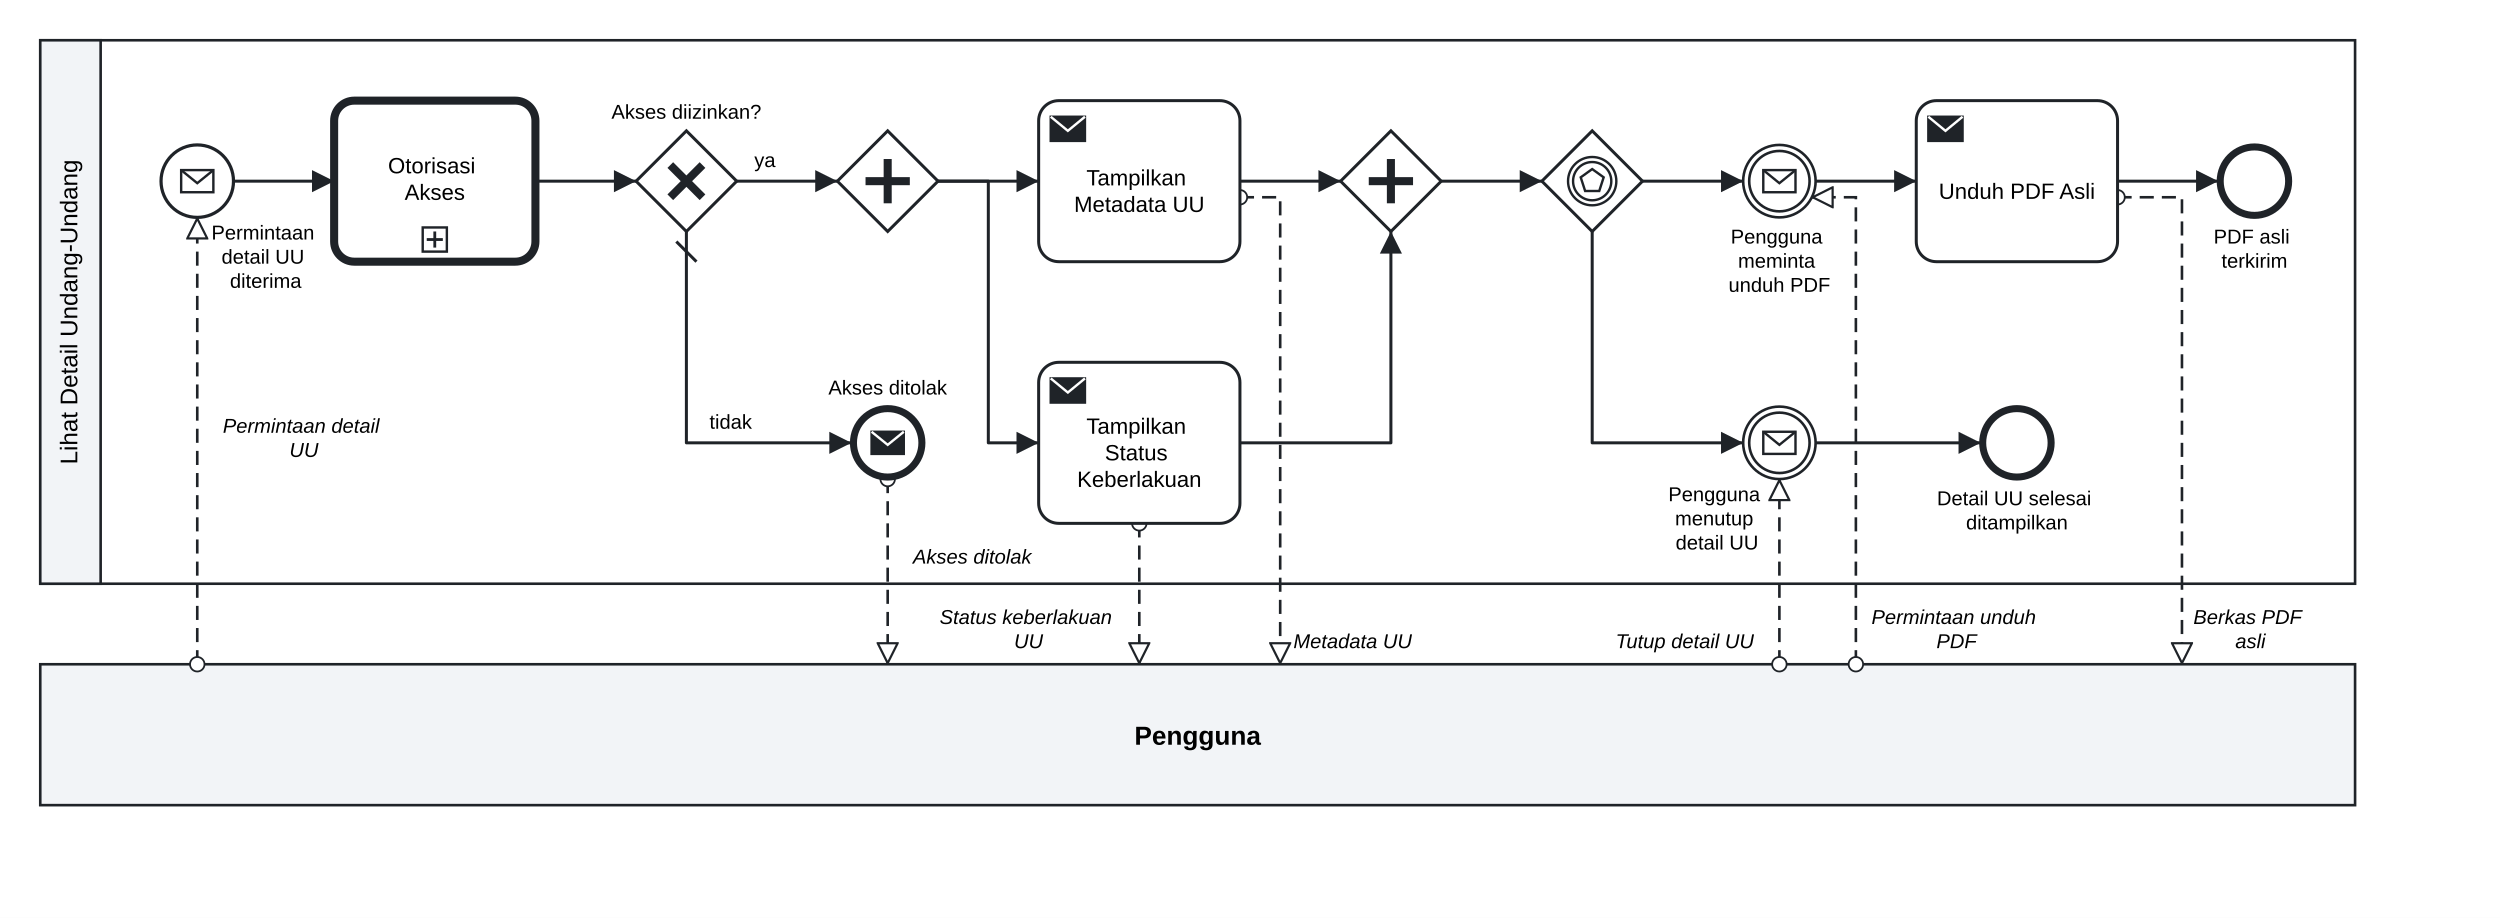
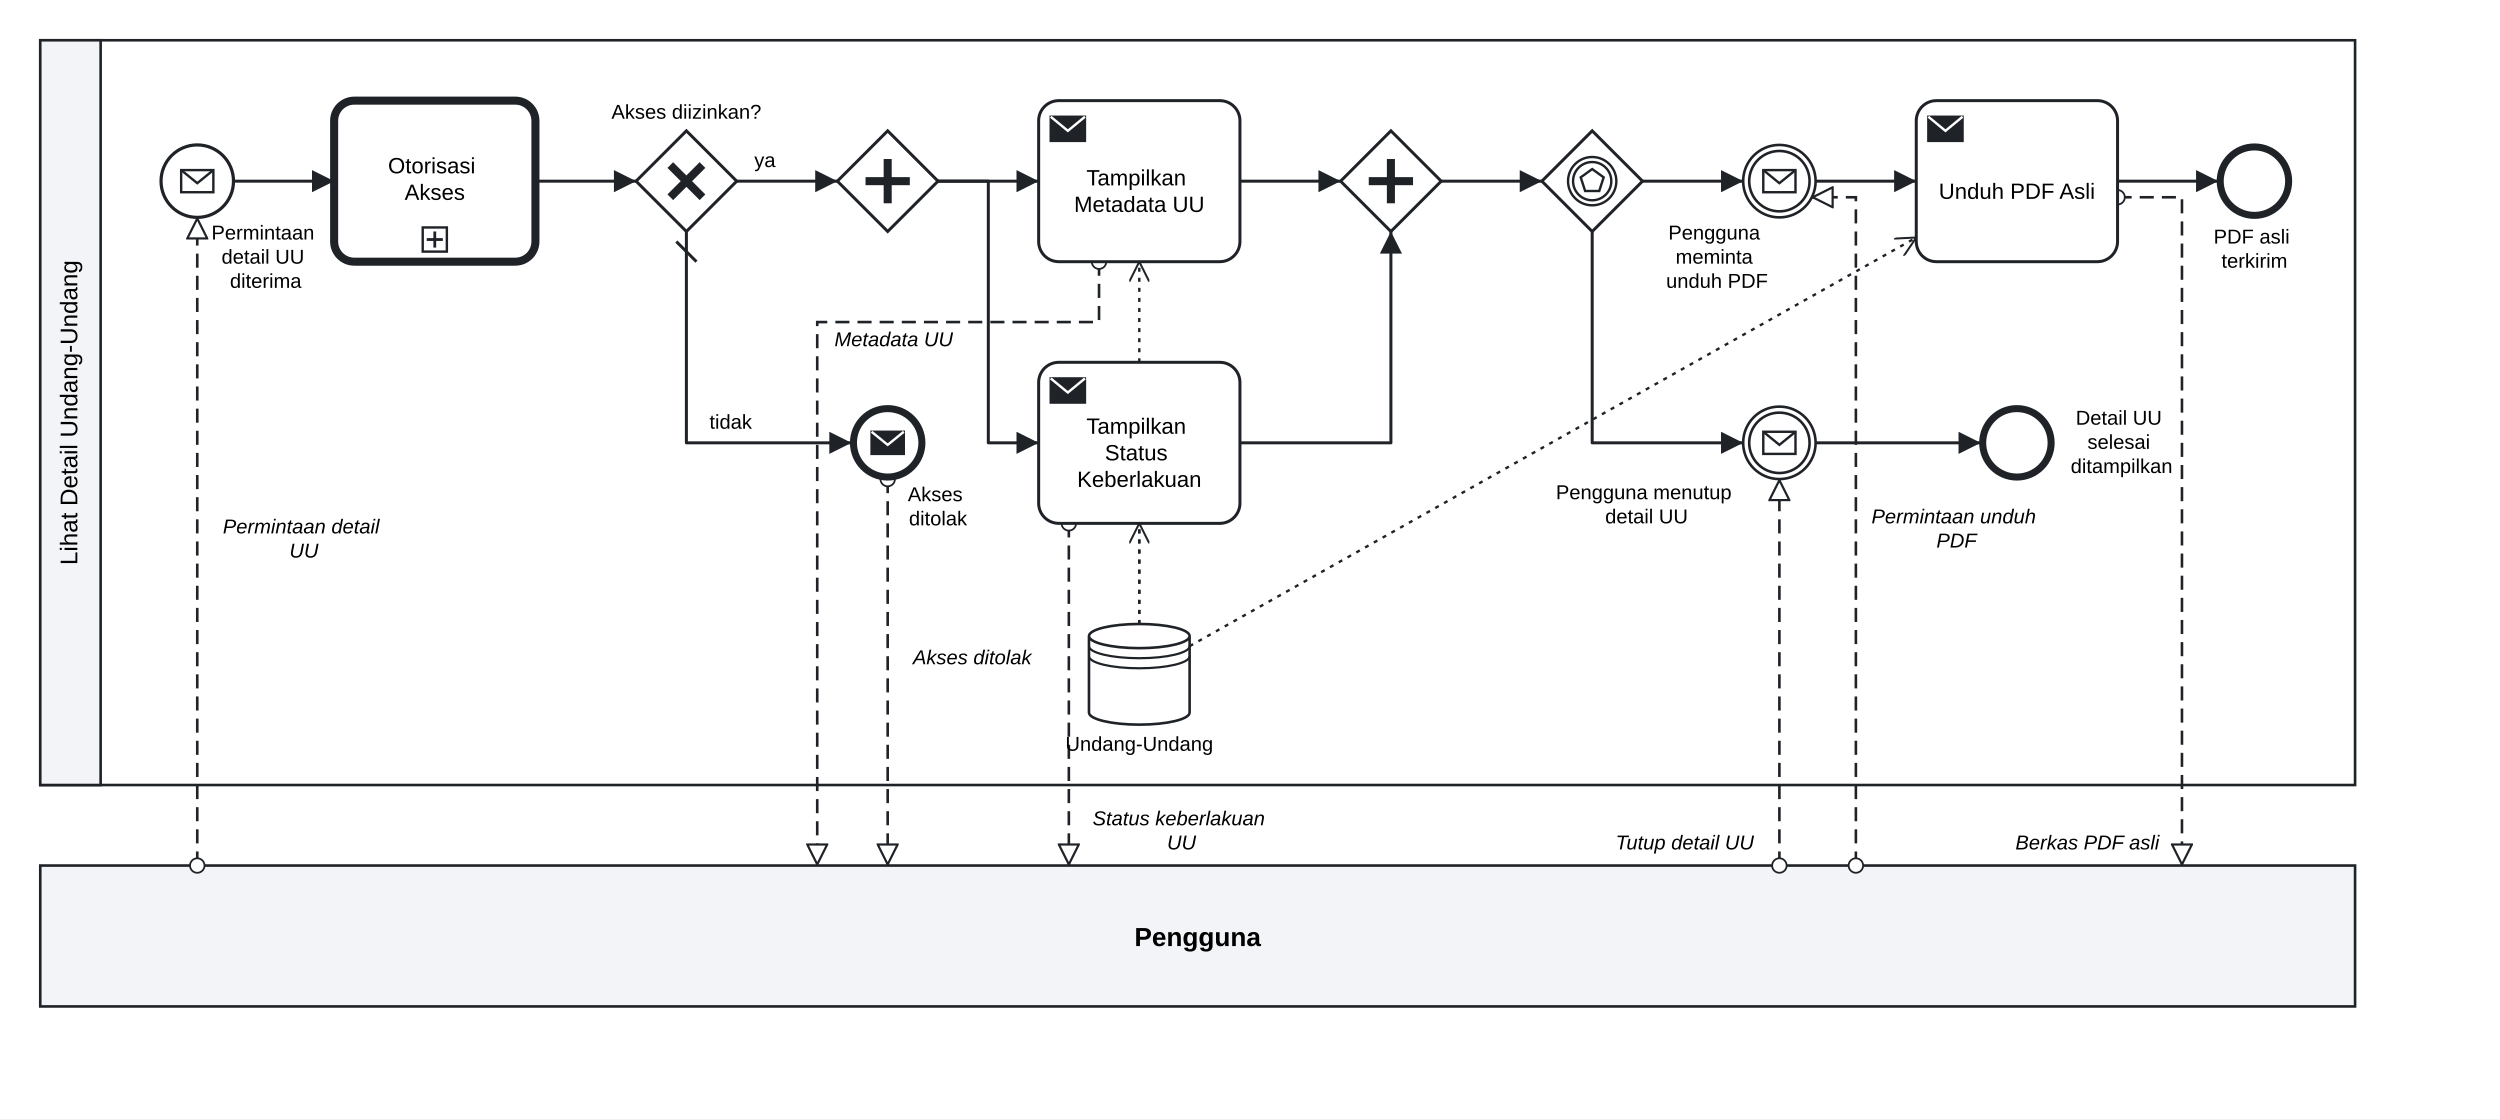
- <svg xmlns="http://www.w3.org/2000/svg" viewBox="-20 -20 1242 456" width="1242" height="456" font-family="Arial, Helvetica, sans-serif" role="img" aria-labelledby="tok-title tok-desc">
+ <svg xmlns="http://www.w3.org/2000/svg" viewBox="-20 -20 1242 556" width="1242" height="556" font-family="Arial, Helvetica, sans-serif" role="img" aria-labelledby="tok-title tok-desc">
  <defs>
    <marker id="seqEnd" viewBox="0 0 10 10" refX="10" refY="5" markerUnits="userSpaceOnUse" markerWidth="11" markerHeight="11" orient="auto">
      <path d="M0,0 L10,5 L0,10 z" fill="#1f2328" />
    </marker>
    <marker id="msgEnd" viewBox="0 0 10 10" refX="10" refY="5" markerUnits="userSpaceOnUse" markerWidth="11" markerHeight="11" orient="auto">
      <path d="M0.5,0.5 L9.5,5 L0.5,9.5 z" fill="#fff" stroke="#1f2328" />
    </marker>
    <marker id="msgStart" viewBox="0 0 10 10" refX="5" refY="5" markerUnits="userSpaceOnUse" markerWidth="9" markerHeight="9">
      <circle cx="5" cy="5" r="4" fill="#fff" stroke="#1f2328" />
    </marker>
    <marker id="assocEnd" viewBox="0 0 10 10" refX="10" refY="5" markerUnits="userSpaceOnUse" markerWidth="10" markerHeight="10" orient="auto">
      <path d="M0,0 L10,5 L0,10" fill="none" stroke="#1f2328" />
    </marker>
  </defs>
-   <rect x="-20" y="-20" width="1242" height="456" fill="#fff" />
-   <rect x="0.0" y="0.0" width="1150.0" height="270.0" fill="#fff" stroke="#1f2328" stroke-width="1.3" />
-   <rect x="0.0" y="0.0" width="30" height="270.0" fill="#f2f4f7" stroke="#1f2328" stroke-width="1.3" />
-   <g transform="rotate(-90 15.0 135.0)">
-     <text x="15.0" y="135.0" font-size="12" text-anchor="middle" dominant-baseline="middle" transform="translate(0 0.0)">Lihat Detail Undang-Undang</text>
+   <rect x="-20" y="-20" width="1242" height="556" fill="#fff" />
+   <rect x="0.0" y="0.0" width="1150.0" height="370.0" fill="#fff" stroke="#1f2328" stroke-width="1.3" />
+   <rect x="0.0" y="0.0" width="30" height="370.0" fill="#f2f4f7" stroke="#1f2328" stroke-width="1.3" />
+   <g transform="rotate(-90 15.0 185.0)">
+     <text x="15.0" y="185.0" font-size="12" text-anchor="middle" dominant-baseline="middle" transform="translate(0 0.0)">Lihat Detail Undang-Undang</text>
  </g>
-   <rect x="0.0" y="310.0" width="1150.0" height="70.0" fill="#f2f4f7" stroke="#1f2328" stroke-width="1.3" />
-   <text x="575.0" y="350.0" font-size="13" text-anchor="middle" font-weight="bold">
+   <rect x="0.0" y="410.0" width="1150.0" height="70.0" fill="#f2f4f7" stroke="#1f2328" stroke-width="1.3" />
+   <text x="575.0" y="450.0" font-size="13" text-anchor="middle" font-weight="bold">
    <tspan x="575.0" dy="0.0">Pengguna</tspan>
  </text>
-   <polyline points="78.0,310.0 78.0,88.0" fill="none" stroke="#1f2328" stroke-width="1.3" stroke-dasharray="7 4" marker-start="url(#msgStart)" marker-end="url(#msgEnd)" />
-   <polyline points="421.0,218.0 421.0,310.0" fill="none" stroke="#1f2328" stroke-width="1.3" stroke-dasharray="7 4" marker-start="url(#msgStart)" marker-end="url(#msgEnd)" />
-   <polyline points="596.0,78.0 616.0,78.0 616.0,310.0" fill="none" stroke="#1f2328" stroke-width="1.3" stroke-dasharray="7 4" marker-start="url(#msgStart)" marker-end="url(#msgEnd)" />
-   <polyline points="546.0,240.0 546.0,310.0" fill="none" stroke="#1f2328" stroke-width="1.3" stroke-dasharray="7 4" marker-start="url(#msgStart)" marker-end="url(#msgEnd)" />
-   <polyline points="902.0,310.0 902.0,78.0 880.0,78.0" fill="none" stroke="#1f2328" stroke-width="1.3" stroke-dasharray="7 4" marker-start="url(#msgStart)" marker-end="url(#msgEnd)" />
-   <polyline points="864.0,310.0 864.0,218.0" fill="none" stroke="#1f2328" stroke-width="1.3" stroke-dasharray="7 4" marker-start="url(#msgStart)" marker-end="url(#msgEnd)" />
-   <polyline points="1032.0,78.0 1064.0,78.0 1064.0,310.0" fill="none" stroke="#1f2328" stroke-width="1.3" stroke-dasharray="7 4" marker-start="url(#msgStart)" marker-end="url(#msgEnd)" />
+   <polyline points="78.0,410.0 78.0,88.0" fill="none" stroke="#1f2328" stroke-width="1.3" stroke-dasharray="7 4" marker-start="url(#msgStart)" marker-end="url(#msgEnd)" />
+   <polyline points="421.0,218.0 421.0,410.0" fill="none" stroke="#1f2328" stroke-width="1.3" stroke-dasharray="7 4" marker-start="url(#msgStart)" marker-end="url(#msgEnd)" />
+   <polyline points="526.0,110.0 526.0,140.0 386.0,140.0 386.0,410.0" fill="none" stroke="#1f2328" stroke-width="1.3" stroke-dasharray="7 4" marker-start="url(#msgStart)" marker-end="url(#msgEnd)" />
+   <polyline points="511.0,240.0 511.0,410.0" fill="none" stroke="#1f2328" stroke-width="1.3" stroke-dasharray="7 4" marker-start="url(#msgStart)" marker-end="url(#msgEnd)" />
+   <polyline points="902.0,410.0 902.0,78.0 880.0,78.0" fill="none" stroke="#1f2328" stroke-width="1.3" stroke-dasharray="7 4" marker-start="url(#msgStart)" marker-end="url(#msgEnd)" />
+   <polyline points="864.0,410.0 864.0,218.0" fill="none" stroke="#1f2328" stroke-width="1.3" stroke-dasharray="7 4" marker-start="url(#msgStart)" marker-end="url(#msgEnd)" />
+   <polyline points="1032.0,78.0 1064.0,78.0 1064.0,410.0" fill="none" stroke="#1f2328" stroke-width="1.3" stroke-dasharray="7 4" marker-start="url(#msgStart)" marker-end="url(#msgEnd)" />
+   <polyline points="546.0,290.0 546.0,110.0" fill="none" stroke="#1f2328" stroke-width="1.2" stroke-dasharray="2 3" marker-end="url(#assocEnd)" />
+   <polyline points="546.0,290.0 546.0,240.0" fill="none" stroke="#1f2328" stroke-width="1.2" stroke-dasharray="2 3" marker-end="url(#assocEnd)" />
+   <polyline points="571.0,301.0 932.0,98.0" fill="none" stroke="#1f2328" stroke-width="1.2" stroke-dasharray="2 3" marker-end="url(#assocEnd)" />
  <polyline points="96.0,70.0 146.0,70.0" fill="none" stroke="#1f2328" stroke-width="1.5" stroke-linejoin="round" marker-end="url(#seqEnd)" />
  <polyline points="246.0,70.0 296.0,70.0" fill="none" stroke="#1f2328" stroke-width="1.5" stroke-linejoin="round" marker-end="url(#seqEnd)" />
  <polyline points="346.0,70.0 396.0,70.0" fill="none" stroke="#1f2328" stroke-width="1.5" stroke-linejoin="round" marker-end="url(#seqEnd)" />
  <polyline points="321.0,95.0 321.0,200.0 403.0,200.0" fill="none" stroke="#1f2328" stroke-width="1.5" stroke-linejoin="round" marker-end="url(#seqEnd)" />
  <line x1="316.0" y1="100.0" x2="326.0" y2="110.0" stroke="#1f2328" stroke-width="1.5" />
  <polyline points="446.0,70.0 496.0,70.0" fill="none" stroke="#1f2328" stroke-width="1.5" stroke-linejoin="round" marker-end="url(#seqEnd)" />
  <polyline points="596.0,70.0 646.0,70.0" fill="none" stroke="#1f2328" stroke-width="1.5" stroke-linejoin="round" marker-end="url(#seqEnd)" />
  <polyline points="446.0,70.0 471.0,70.0 471.0,200.0 496.0,200.0" fill="none" stroke="#1f2328" stroke-width="1.5" stroke-linejoin="round" marker-end="url(#seqEnd)" />
  <polyline points="596.0,200.0 671.0,200.0 671.0,95.0" fill="none" stroke="#1f2328" stroke-width="1.5" stroke-linejoin="round" marker-end="url(#seqEnd)" />
  <polyline points="696.0,70.0 746.0,70.0" fill="none" stroke="#1f2328" stroke-width="1.5" stroke-linejoin="round" marker-end="url(#seqEnd)" />
  <polyline points="796.0,70.0 846.0,70.0" fill="none" stroke="#1f2328" stroke-width="1.5" stroke-linejoin="round" marker-end="url(#seqEnd)" />
  <polyline points="771.0,95.0 771.0,200.0 846.0,200.0" fill="none" stroke="#1f2328" stroke-width="1.5" stroke-linejoin="round" marker-end="url(#seqEnd)" />
  <polyline points="882.0,70.0 932.0,70.0" fill="none" stroke="#1f2328" stroke-width="1.5" stroke-linejoin="round" marker-end="url(#seqEnd)" />
  <polyline points="1032.0,70.0 1082.0,70.0" fill="none" stroke="#1f2328" stroke-width="1.5" stroke-linejoin="round" marker-end="url(#seqEnd)" />
  <polyline points="882.0,200.0 964.0,200.0" fill="none" stroke="#1f2328" stroke-width="1.5" stroke-linejoin="round" marker-end="url(#seqEnd)" />
  <circle cx="78.0" cy="70.0" r="18" fill="#fff" stroke="#1f2328" stroke-width="1.6" />
  <rect x="70.0" y="64.5" width="16" height="11" fill="#fff" stroke="#1f2328" stroke-width="1.2" />
  <polyline points="70.0,64.5 78.0,71.0 86.0,64.5" fill="none" stroke="#1f2328" stroke-width="1.2" />
  <rect x="146.0" y="30.0" width="100.0" height="80.0" rx="10" fill="#fff" stroke="#1f2328" stroke-width="4" />
  <text x="196.0" y="66.1" font-size="11" text-anchor="middle">
    <tspan x="196.0" dy="0.0">Otorisasi</tspan>
    <tspan x="196.0" dy="13.2">Akses</tspan>
  </text>
  <rect x="190.0" y="93.0" width="12" height="12" fill="#fff" stroke="#1f2328" stroke-width="1.2" />
  <path d="M192.0,99.0 h8 M196.0,95.0 v8" stroke="#1f2328" stroke-width="1.4" />
  <polygon points="321.0,45.0 346.0,70.0 321.0,95.0 296.0,70.0" fill="#fff" stroke="#1f2328" stroke-width="1.5" />
  <path d="M313.0,62.0 L329.0,78.0 M329.0,62.0 L313.0,78.0" stroke="#1f2328" stroke-width="4" />
  <circle cx="421.0" cy="200.0" r="17" fill="#fff" stroke="#1f2328" stroke-width="3.5" />
  <rect x="413.0" y="194.5" width="16" height="11" fill="#1f2328" stroke="#1f2328" stroke-width="1.2" />
  <polyline points="413.0,194.5 421.0,201.0 429.0,194.5" fill="none" stroke="#fff" stroke-width="1.2" />
  <polygon points="421.0,45.0 446.0,70.0 421.0,95.0 396.0,70.0" fill="#fff" stroke="#1f2328" stroke-width="1.5" />
  <path d="M410.0,70.0 L432.0,70.0 M421.0,59.0 L421.0,81.0" stroke="#1f2328" stroke-width="4" />
  <rect x="496.0" y="30.0" width="100.0" height="80.0" rx="10" fill="#fff" stroke="#1f2328" stroke-width="1.5" />
  <rect x="502.0" y="38.0" width="17" height="12" fill="#1f2328" stroke="#1f2328" stroke-width="1.2" />
  <polyline points="502.0,38.0 510.5,45.0 519.0,38.0" fill="none" stroke="#fff" stroke-width="1.2" />
  <text x="546.0" y="72.1" font-size="11" text-anchor="middle">
    <tspan x="546.0" dy="0.0">Tampilkan</tspan>
    <tspan x="546.0" dy="13.2">Metadata UU</tspan>
  </text>
  <rect x="496.0" y="160.0" width="100.0" height="80.0" rx="10" fill="#fff" stroke="#1f2328" stroke-width="1.5" />
  <rect x="502.0" y="168.0" width="17" height="12" fill="#1f2328" stroke="#1f2328" stroke-width="1.2" />
  <polyline points="502.0,168.0 510.5,175.0 519.0,168.0" fill="none" stroke="#fff" stroke-width="1.2" />
  <text x="546.0" y="195.5" font-size="11" text-anchor="middle">
    <tspan x="546.0" dy="0.0">Tampilkan</tspan>
    <tspan x="546.0" dy="13.2">Status</tspan>
    <tspan x="546.0" dy="13.2">Keberlakuan</tspan>
  </text>
  <polygon points="671.0,45.0 696.0,70.0 671.0,95.0 646.0,70.0" fill="#fff" stroke="#1f2328" stroke-width="1.5" />
  <path d="M660.0,70.0 L682.0,70.0 M671.0,59.0 L671.0,81.0" stroke="#1f2328" stroke-width="4" />
  <polygon points="771.0,45.0 796.0,70.0 771.0,95.0 746.0,70.0" fill="#fff" stroke="#1f2328" stroke-width="1.5" />
  <circle cx="771.0" cy="70.0" r="12" fill="none" stroke="#1f2328" stroke-width="1.2" />
  <circle cx="771.0" cy="70.0" r="9.5" fill="none" stroke="#1f2328" stroke-width="1.2" />
  <polygon points="771.0,64.0 776.7,68.1 774.5,74.9 767.5,74.9 765.3,68.1" fill="none" stroke="#1f2328" stroke-width="1.2" />
  <circle cx="864.0" cy="70.0" r="18" fill="#fff" stroke="#1f2328" stroke-width="1.3" />
  <circle cx="864.0" cy="70.0" r="15" fill="none" stroke="#1f2328" stroke-width="1.3" />
  <rect x="856.0" y="64.5" width="16" height="11" fill="#fff" stroke="#1f2328" stroke-width="1.2" />
  <polyline points="856.0,64.5 864.0,71.0 872.0,64.5" fill="none" stroke="#1f2328" stroke-width="1.2" />
  <circle cx="864.0" cy="200.0" r="18" fill="#fff" stroke="#1f2328" stroke-width="1.3" />
  <circle cx="864.0" cy="200.0" r="15" fill="none" stroke="#1f2328" stroke-width="1.3" />
  <rect x="856.0" y="194.5" width="16" height="11" fill="#fff" stroke="#1f2328" stroke-width="1.2" />
  <polyline points="856.0,194.5 864.0,201.0 872.0,194.5" fill="none" stroke="#1f2328" stroke-width="1.2" />
  <rect x="932.0" y="30.0" width="100.0" height="80.0" rx="10" fill="#fff" stroke="#1f2328" stroke-width="1.5" />
  <rect x="938.0" y="38.0" width="17" height="12" fill="#1f2328" stroke="#1f2328" stroke-width="1.2" />
  <polyline points="938.0,38.0 946.5,45.0 955.0,38.0" fill="none" stroke="#fff" stroke-width="1.2" />
  <text x="982.0" y="78.8" font-size="11" text-anchor="middle">
    <tspan x="982.0" dy="0.0">Unduh PDF Asli</tspan>
  </text>
  <circle cx="1100.0" cy="70.0" r="17" fill="#fff" stroke="#1f2328" stroke-width="3.5" />
  <circle cx="982.0" cy="200.0" r="17" fill="#fff" stroke="#1f2328" stroke-width="3.5" />
-   <text x="131.0" y="195.0" font-size="10" text-anchor="middle" font-style="italic">
+   <path d="M521.0,296.0 a25.0,6 0 0 0 50.0,0 a25.0,6 0 0 0 -50.0,0 v38.0 a25.0,6 0 0 0 50.0,0 v-38.0" fill="#fff" stroke="#1f2328" stroke-width="1.3" />
+   <path d="M521.0,301.0 a25.0,6 0 0 0 50.0,0 M521.0,306.0 a25.0,6 0 0 0 50.0,0" fill="none" stroke="#1f2328" stroke-width="1.1" />
+   <text x="131.0" y="245.0" font-size="10" text-anchor="middle" font-style="italic">
    <tspan x="131.0" dy="0.0">Permintaan detail</tspan>
    <tspan x="131.0" dy="12.0">UU</tspan>
  </text>
-   <text x="463.0" y="260.0" font-size="10" text-anchor="middle" font-style="italic">
+   <text x="463.0" y="310.0" font-size="10" text-anchor="middle" font-style="italic">
    <tspan x="463.0" dy="0.0">Akses ditolak</tspan>
  </text>
-   <text x="652.0" y="302.0" font-size="10" text-anchor="middle" font-style="italic">
-     <tspan x="652.0" dy="0.0">Metadata UU</tspan>
+   <text x="424.0" y="152.0" font-size="10" text-anchor="middle" font-style="italic">
+     <tspan x="424.0" dy="0.0">Metadata UU</tspan>
  </text>
-   <text x="491.0" y="290.0" font-size="10" text-anchor="middle" font-style="italic">
-     <tspan x="491.0" dy="0.0">Status keberlakuan</tspan>
-     <tspan x="491.0" dy="12.0">UU</tspan>
+   <text x="567.0" y="390.0" font-size="10" text-anchor="middle" font-style="italic">
+     <tspan x="567.0" dy="0.0">Status keberlakuan</tspan>
+     <tspan x="567.0" dy="12.0">UU</tspan>
  </text>
-   <text x="952.0" y="290.0" font-size="10" text-anchor="middle" font-style="italic">
+   <text x="952.0" y="240.0" font-size="10" text-anchor="middle" font-style="italic">
    <tspan x="952.0" dy="0.0">Permintaan unduh</tspan>
    <tspan x="952.0" dy="12.0">PDF</tspan>
  </text>
-   <text x="817.0" y="302.0" font-size="10" text-anchor="middle" font-style="italic">
+   <text x="817.0" y="402.0" font-size="10" text-anchor="middle" font-style="italic">
    <tspan x="817.0" dy="0.0">Tutup detail UU</tspan>
  </text>
-   <text x="1098.0" y="290.0" font-size="10" text-anchor="middle" font-style="italic">
-     <tspan x="1098.0" dy="0.0">Berkas PDF</tspan>
-     <tspan x="1098.0" dy="12.0">asli</tspan>
+   <text x="1017.0" y="402.0" font-size="10" text-anchor="middle" font-style="italic">
+     <tspan x="1017.0" dy="0.0">Berkas PDF asli</tspan>
  </text>
  <text x="360.0" y="63.0" font-size="10" text-anchor="middle">
    <tspan x="360.0" dy="0.0">ya</tspan>
  </text>
  <text x="343.0" y="193.0" font-size="10" text-anchor="middle">
    <tspan x="343.0" dy="0.0">tidak</tspan>
  </text>
  <text x="112.0" y="99.0" font-size="10" text-anchor="middle">
    <tspan x="112.0" dy="0.0">Permintaan</tspan>
    <tspan x="112.0" dy="12.0">detail UU</tspan>
    <tspan x="112.0" dy="12.0">diterima</tspan>
  </text>
  <text x="321.0" y="39.0" font-size="10" text-anchor="middle">
    <tspan x="321.0" dy="0.0">Akses diizinkan?</tspan>
  </text>
-   <text x="421.0" y="176.0" font-size="10" text-anchor="middle">
-     <tspan x="421.0" dy="0.0">Akses ditolak</tspan>
+   <text x="446.0" y="229.0" font-size="10" text-anchor="middle">
+     <tspan x="446.0" dy="0.0">Akses</tspan>
+     <tspan x="446.0" dy="12.0">ditolak</tspan>
  </text>
-   <text x="864.0" y="101.0" font-size="10" text-anchor="middle">
-     <tspan x="864.0" dy="0.0">Pengguna</tspan>
-     <tspan x="864.0" dy="12.0">meminta</tspan>
-     <tspan x="864.0" dy="12.0">unduh PDF</tspan>
+   <text x="833.0" y="99.0" font-size="10" text-anchor="middle">
+     <tspan x="833.0" dy="0.0">Pengguna</tspan>
+     <tspan x="833.0" dy="12.0">meminta</tspan>
+     <tspan x="833.0" dy="12.0">unduh PDF</tspan>
  </text>
-   <text x="833.0" y="229.0" font-size="10" text-anchor="middle">
-     <tspan x="833.0" dy="0.0">Pengguna</tspan>
-     <tspan x="833.0" dy="12.0">menutup</tspan>
-     <tspan x="833.0" dy="12.0">detail UU</tspan>
+   <text x="798.0" y="228.0" font-size="10" text-anchor="middle">
+     <tspan x="798.0" dy="0.0">Pengguna menutup</tspan>
+     <tspan x="798.0" dy="12.0">detail UU</tspan>
  </text>
  <text x="1100.0" y="101.0" font-size="10" text-anchor="middle">
    <tspan x="1100.0" dy="0.0">PDF asli</tspan>
    <tspan x="1100.0" dy="12.0">terkirim</tspan>
  </text>
-   <text x="982.0" y="231.0" font-size="10" text-anchor="middle">
-     <tspan x="982.0" dy="0.0">Detail UU selesai</tspan>
-     <tspan x="982.0" dy="12.0">ditampilkan</tspan>
+   <text x="1034.0" y="191.0" font-size="10" text-anchor="middle">
+     <tspan x="1034.0" dy="0.0">Detail UU</tspan>
+     <tspan x="1034.0" dy="12.0">selesai</tspan>
+     <tspan x="1034.0" dy="12.0">ditampilkan</tspan>
+   </text>
+   <text x="546.0" y="353.0" font-size="10" text-anchor="middle">
+     <tspan x="546.0" dy="0.0">Undang-Undang</tspan>
  </text>
</svg>
